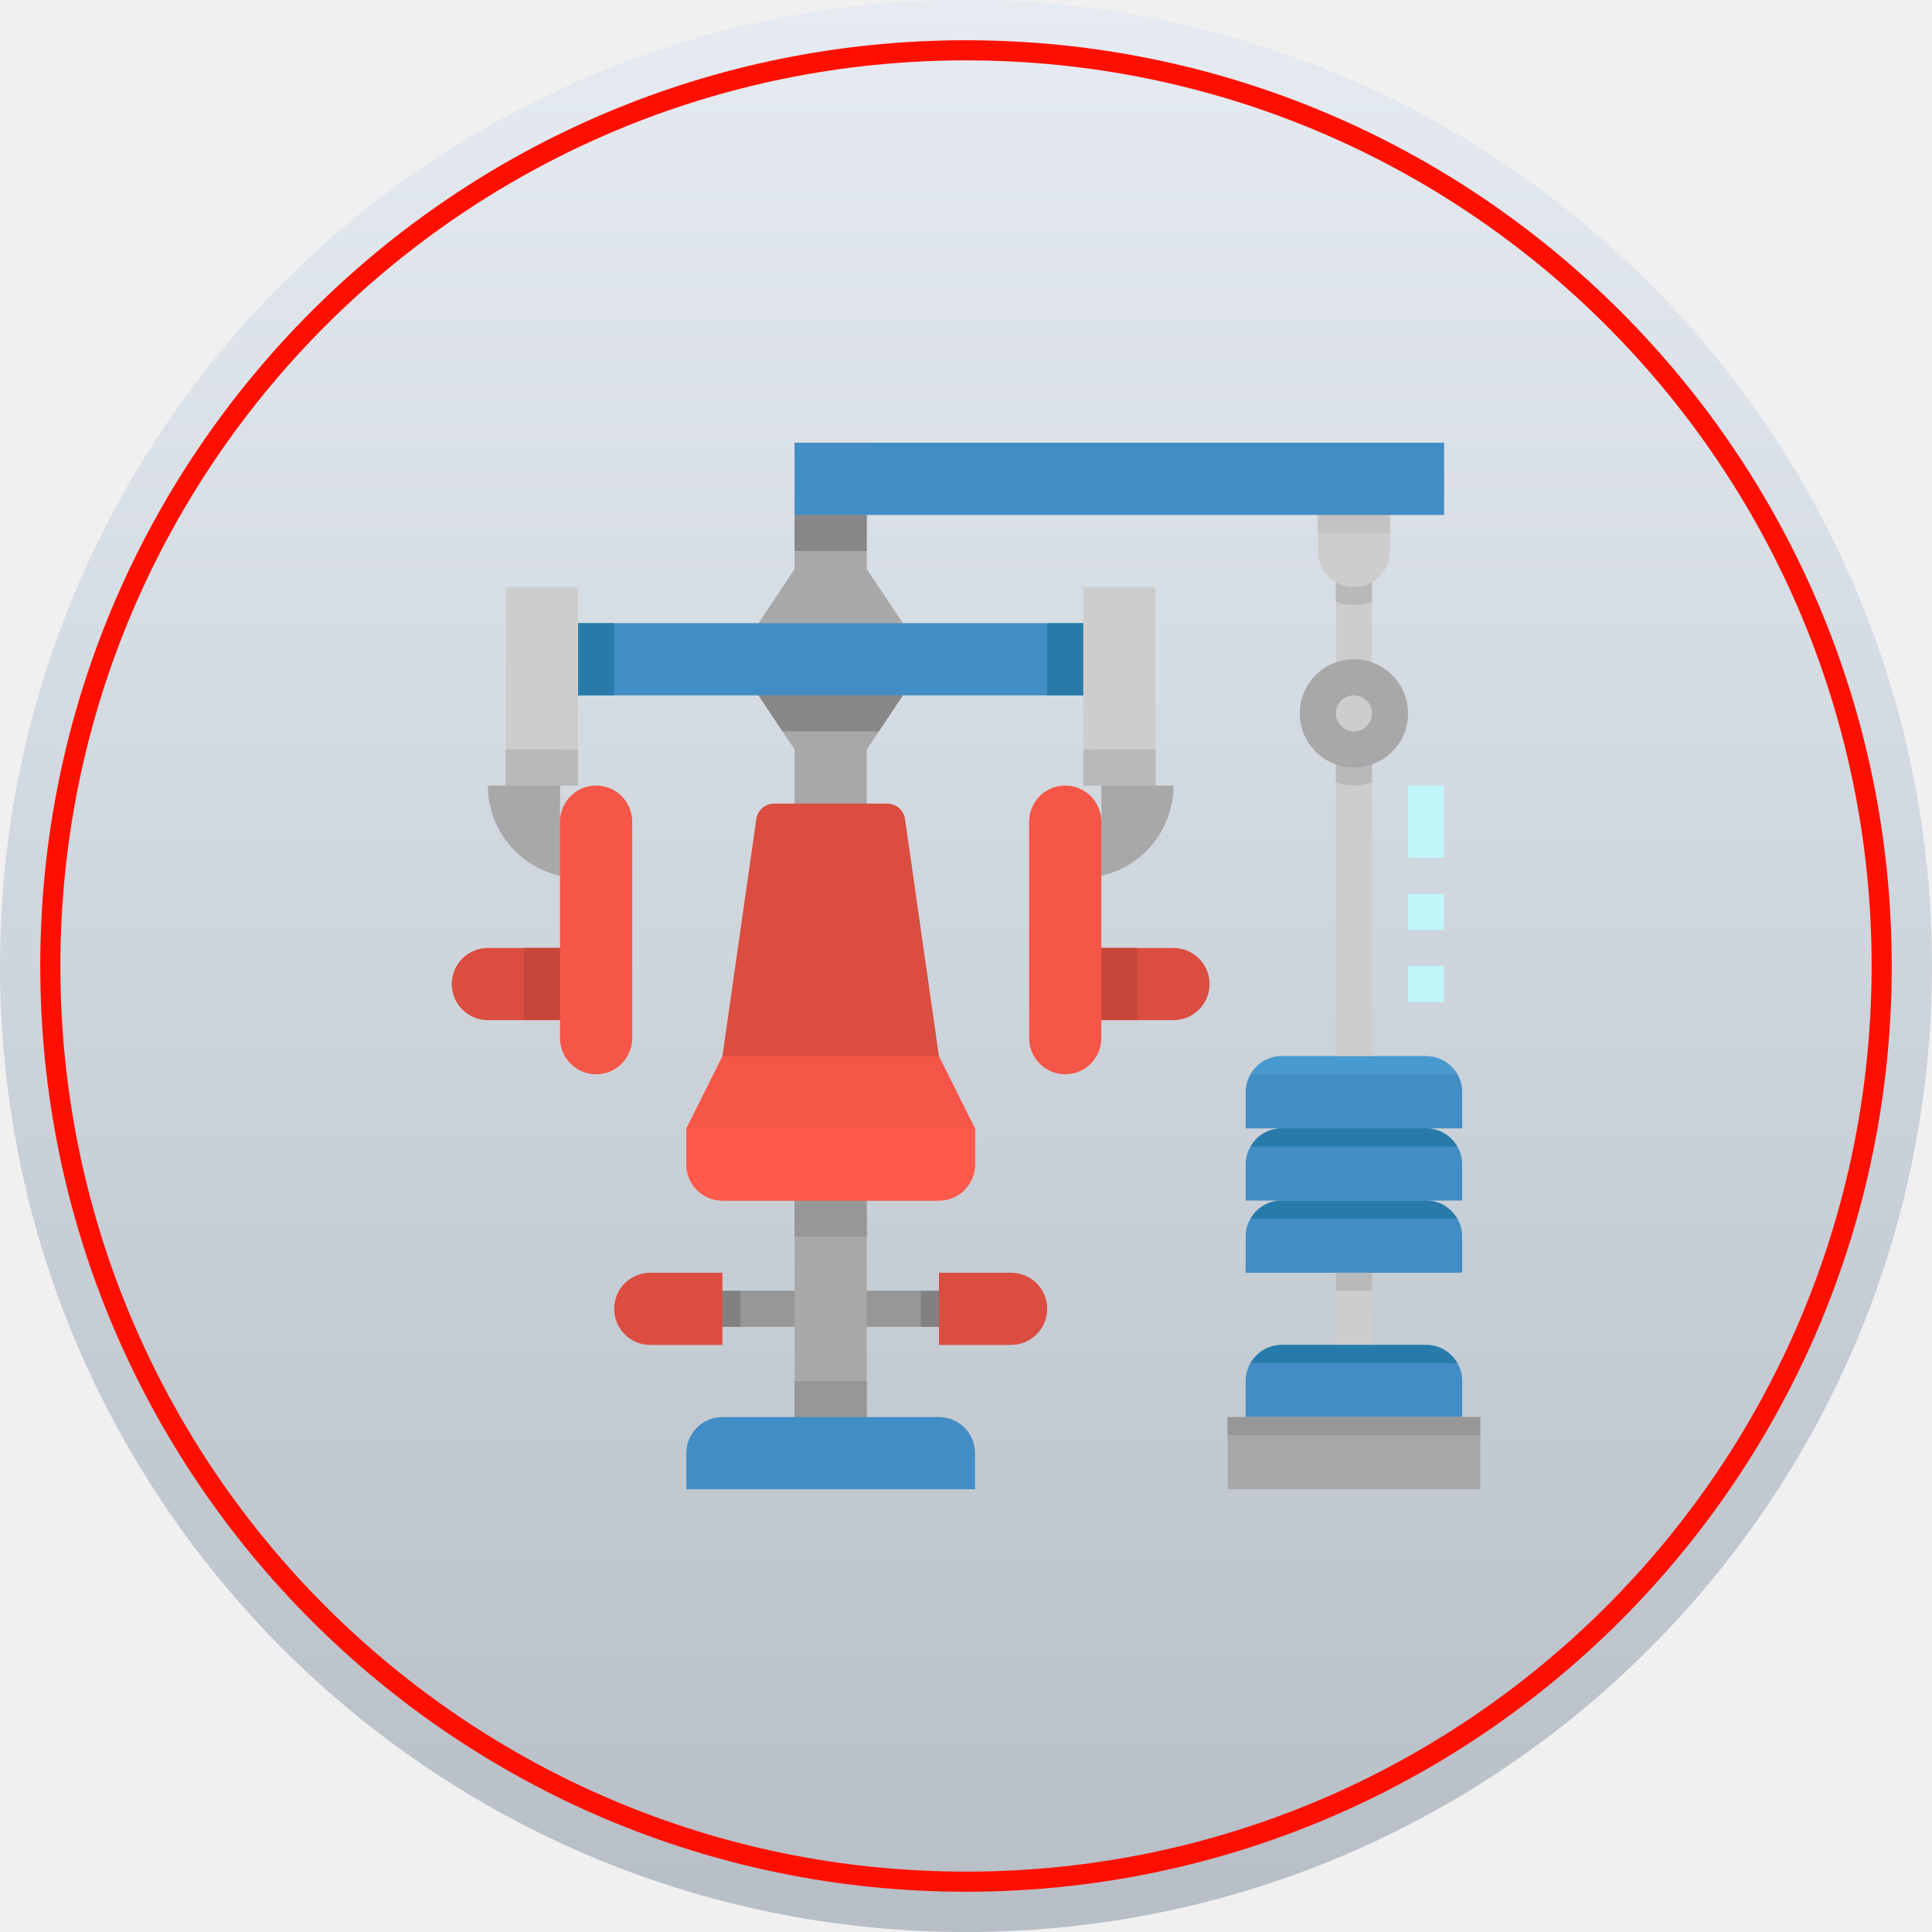
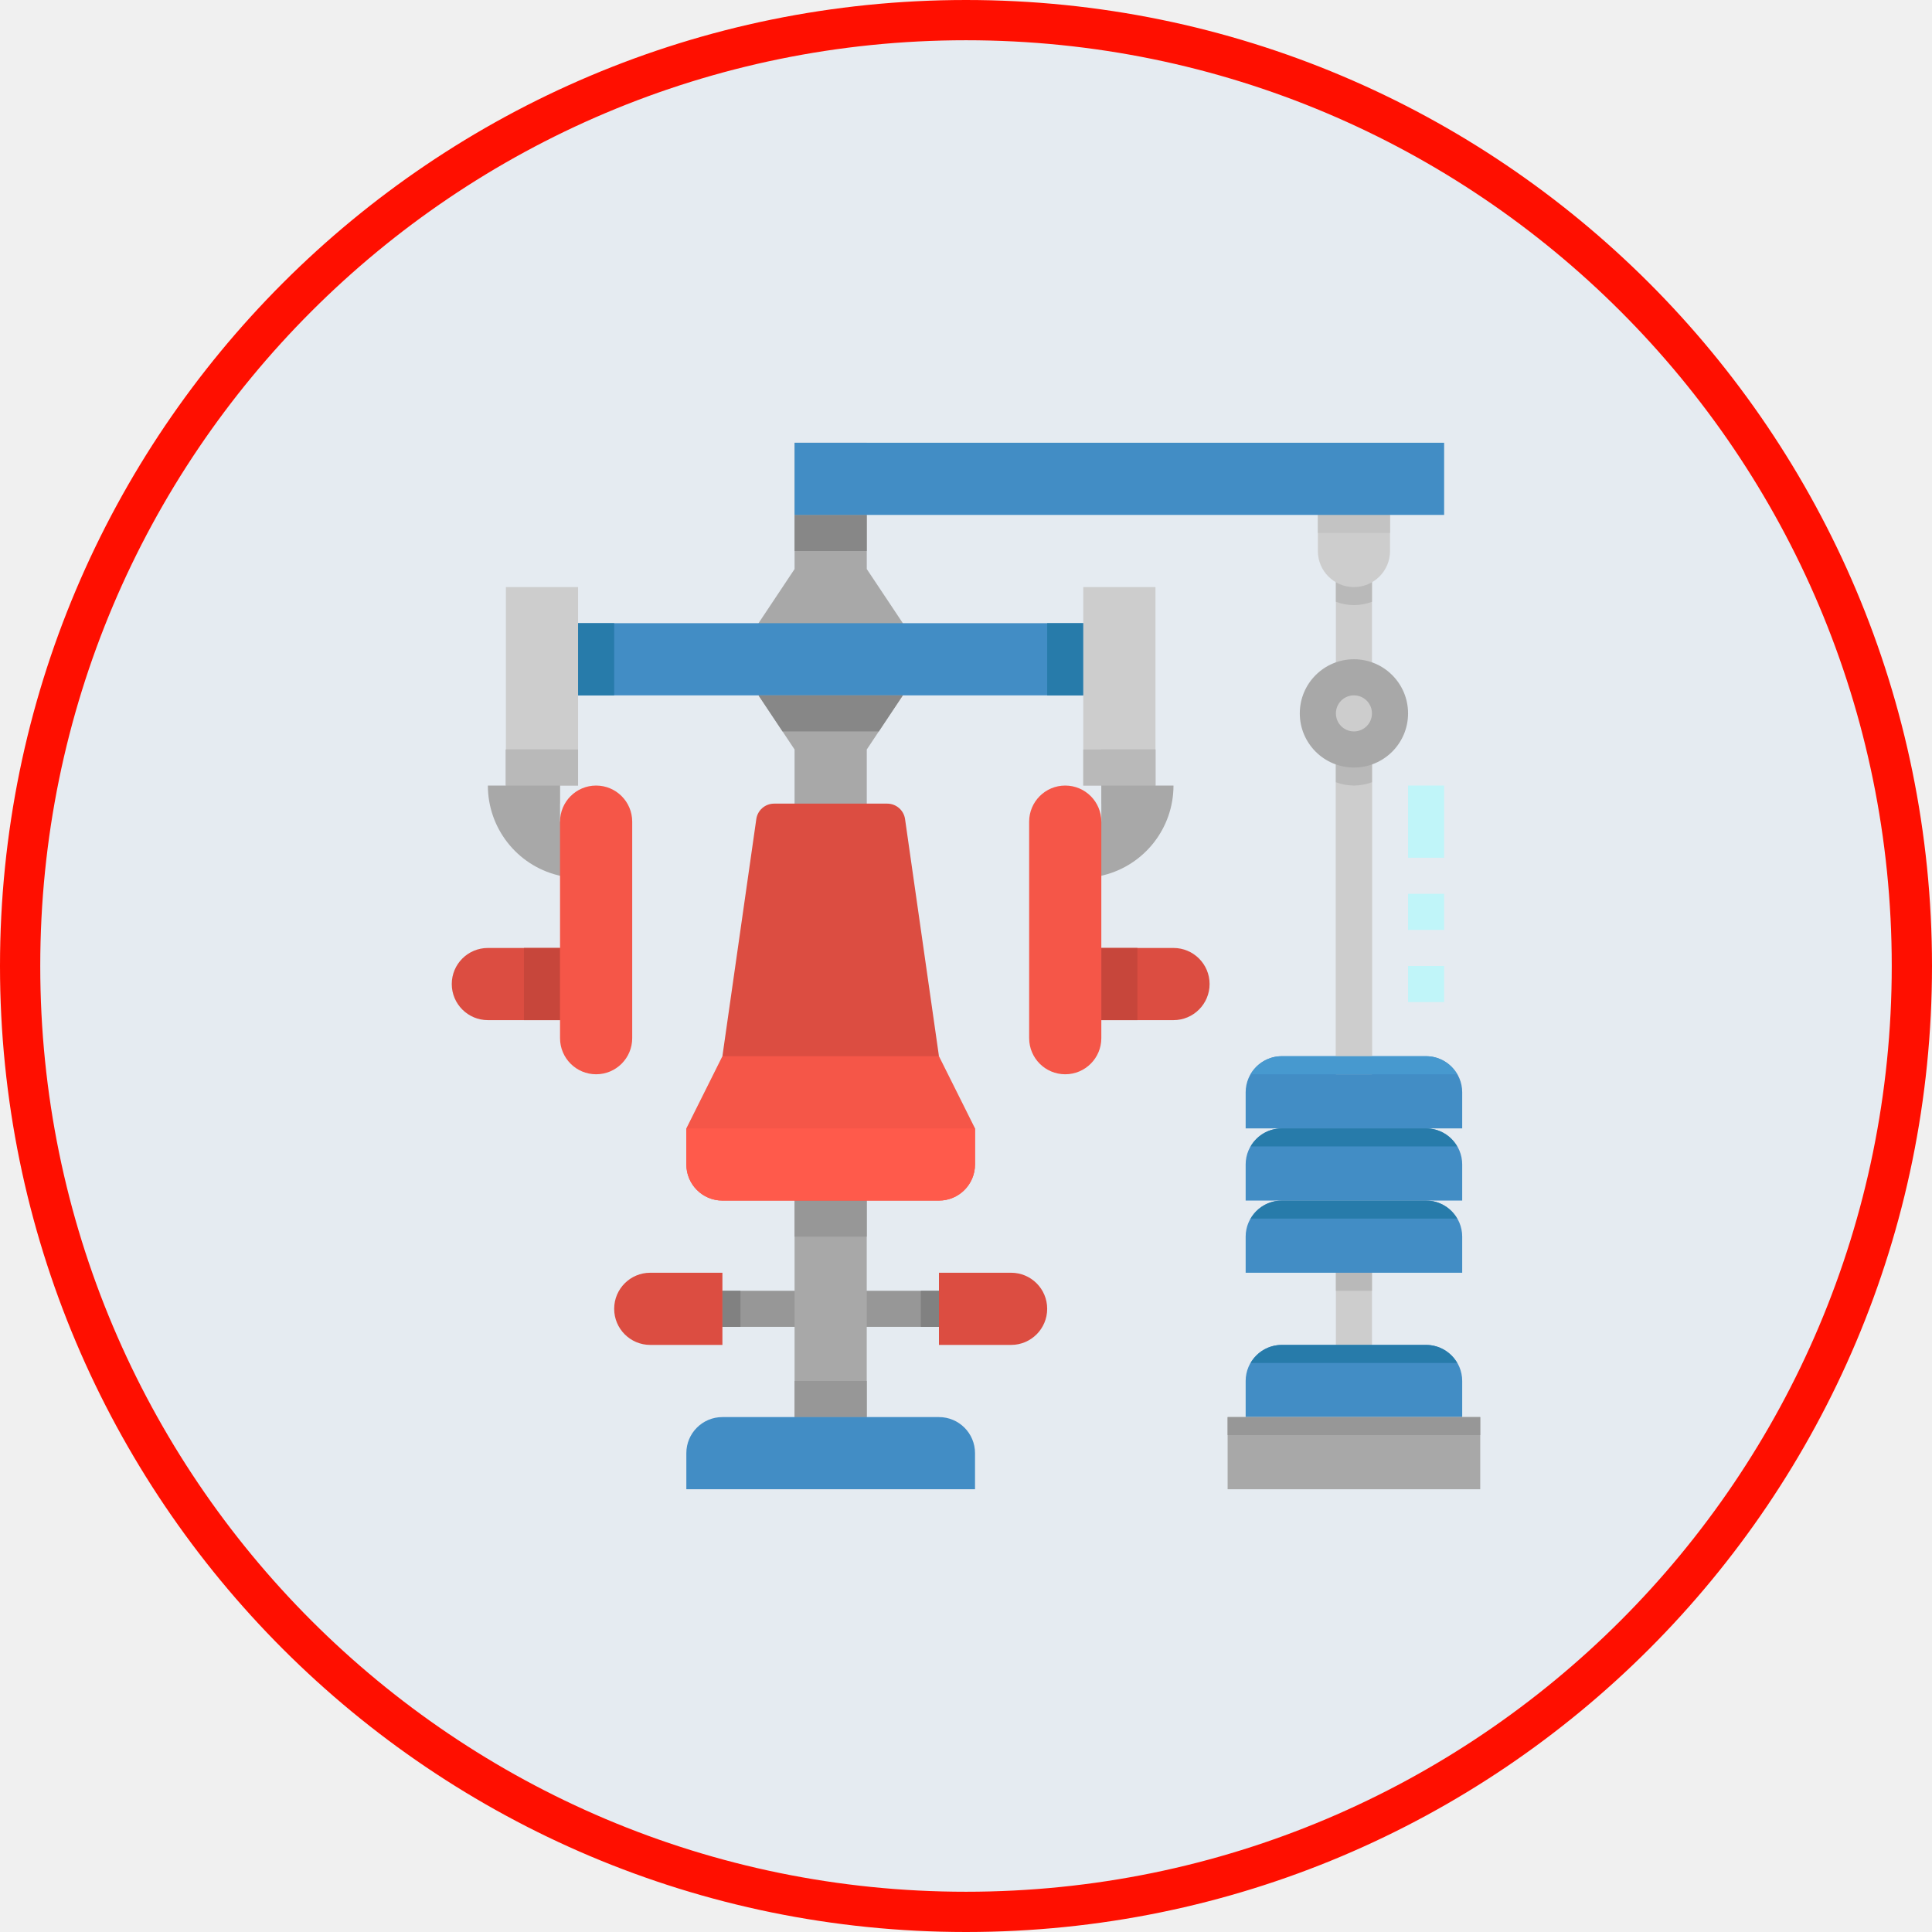
<svg xmlns="http://www.w3.org/2000/svg" width="48" height="48" viewBox="0 0 48 48" fill="none">
-   <circle cx="24" cy="24" r="24" fill="url(#paint0_linear)" />
-   <circle cx="24" cy="24" r="22.75" stroke="#FF0F00" stroke-width="0.5" />
-   <g clip-path="url(#clip0)">
-     <path d="M14.81 25.345H12.121C11.626 25.345 11.224 24.943 11.224 24.448C11.224 23.953 11.626 23.552 12.121 23.552H14.81V25.345Z" fill="#DC4D41" />
-     <path d="M26.914 25.345H29.155C29.65 25.345 30.052 24.943 30.052 24.448C30.052 23.953 29.65 23.552 29.155 23.552H26.914V25.345Z" fill="#DC4D41" />
-     <path d="M17.5 32.069H20.19V32.965H17.5V32.069Z" fill="#979797" />
-     <path d="M17.948 32.069H18.396V32.965H17.948V32.069Z" fill="#818181" />
-     <path d="M21.086 32.069H23.776V32.965H21.086V32.069Z" fill="#979797" />
-     <path d="M19.741 29.379H21.534V35.655H19.741V29.379Z" fill="#A8A8A8" />
-     <path d="M19.741 29.379H21.534V30.724H19.741V29.379Z" fill="#979797" />
-     <path d="M19.741 34.31H21.534V35.207H19.741V34.31Z" fill="#979797" />
-     <path d="M33.19 18.621H34.086V26.69H33.19V18.621Z" fill="#CDCDCD" />
-     <path d="M33.19 14.138H34.086V16.828H33.19V14.138Z" fill="#CDCDCD" />
-     <path d="M33.19 31.172H34.086V33.862H33.19V31.172Z" fill="#CDCDCD" />
-     <path d="M33.19 31.172H34.086V32.069H33.19V31.172Z" fill="#B9B9B9" />
-     <path d="M23.328 29.828H17.948C17.453 29.828 17.052 29.426 17.052 28.931V28.035L17.948 26.241L18.845 25.793H22.431L23.328 26.241L24.224 28.035V28.931C24.224 29.426 23.823 29.828 23.328 29.828Z" fill="#F55648" />
-     <path d="M23.328 29.828H17.948C17.453 29.828 17.052 29.426 17.052 28.931V28.034H24.224V28.931C24.224 29.426 23.823 29.828 23.328 29.828Z" fill="#FF5A4B" />
-     <path d="M17.948 33.414H16.155C15.66 33.414 15.259 33.012 15.259 32.517C15.259 32.022 15.66 31.621 16.155 31.621H17.948V33.414Z" fill="#DC4D41" />
-     <path d="M23.328 33.414H25.121C25.616 33.414 26.017 33.012 26.017 32.517C26.017 32.022 25.616 31.621 25.121 31.621H23.328V33.414Z" fill="#DC4D41" />
-     <path d="M17.948 35.207H23.328C23.823 35.207 24.224 35.608 24.224 36.103V37H17.052V36.103C17.052 35.608 17.453 35.207 17.948 35.207Z" fill="#428DC5" />
-     <path d="M21.535 14.138V11H19.741V14.138L18.845 15.483V17.276L19.741 18.621V20.414H21.535V18.621L22.431 17.276V15.483L21.535 14.138Z" fill="#A8A8A8" />
-     <path d="M13.914 15.483H27.362V17.276H13.914V15.483Z" fill="#428DC5" />
-     <path d="M31.845 33.414H35.431C35.926 33.414 36.328 33.815 36.328 34.31V35.207H30.948V34.31C30.948 33.815 31.35 33.414 31.845 33.414Z" fill="#428DC5" />
-     <path d="M31.845 29.828H35.431C35.926 29.828 36.328 30.229 36.328 30.724V31.621H30.948V30.724C30.948 30.229 31.35 29.828 31.845 29.828Z" fill="#428DC5" />
-     <path d="M31.845 28.035H35.431C35.926 28.035 36.328 28.436 36.328 28.931V29.828H30.948V28.931C30.948 28.436 31.35 28.035 31.845 28.035Z" fill="#428DC5" />
-     <path d="M31.845 26.241H35.431C35.926 26.241 36.328 26.643 36.328 27.138V28.035H30.948V27.138C30.948 26.643 31.35 26.241 31.845 26.241Z" fill="#428DC5" />
-     <path d="M33.19 18.621H34.086V26.69H33.19V18.621Z" fill="#CDCDCD" />
-     <path d="M33.638 19.517C33.791 19.516 33.943 19.488 34.086 19.435V18.621H33.19V19.435C33.333 19.488 33.485 19.516 33.638 19.517Z" fill="#B9B9B9" />
-     <path d="M33.638 15.034C33.791 15.033 33.943 15.005 34.086 14.952V14.138H33.19V14.952C33.333 15.005 33.485 15.033 33.638 15.034Z" fill="#B9B9B9" />
-     <path d="M30.5 35.207H36.776V37H30.5V35.207Z" fill="#A8A8A8" />
-     <path d="M30.5 35.207H36.776V35.655H30.5V35.207Z" fill="#979797" />
-     <path d="M34.983 24H35.879V24.896H34.983V24Z" fill="#C0F5F9" />
-     <path d="M34.983 22.207H35.879V23.104H34.983V22.207Z" fill="#C0F5F9" />
-     <path d="M34.983 19.517H35.879V21.31H34.983V19.517Z" fill="#C0F5F9" />
-     <path d="M31.072 28.483H36.203C36.044 28.206 35.75 28.035 35.431 28.034H31.845C31.526 28.035 31.232 28.206 31.072 28.483V28.483Z" fill="#277BAA" />
-     <path d="M31.072 26.69H36.203C36.044 26.413 35.75 26.242 35.431 26.241H31.845C31.526 26.242 31.232 26.413 31.072 26.69V26.69Z" fill="#4799CF" />
-     <path d="M31.072 30.276H36.203C36.044 29.999 35.75 29.828 35.431 29.828H31.845C31.526 29.828 31.232 29.999 31.072 30.276V30.276Z" fill="#277BAA" />
-     <path d="M31.072 33.862H36.203C36.044 33.586 35.75 33.415 35.431 33.414H31.845C31.526 33.415 31.232 33.586 31.072 33.862V33.862Z" fill="#277BAA" />
-     <path d="M34.535 17.724C34.535 18.219 34.133 18.621 33.638 18.621C33.143 18.621 32.742 18.219 32.742 17.724C32.742 17.229 33.143 16.828 33.638 16.828C34.133 16.828 34.535 17.229 34.535 17.724Z" fill="#CDCDCD" />
-     <path d="M33.638 19.069C32.895 19.069 32.293 18.467 32.293 17.724C32.293 16.981 32.895 16.379 33.638 16.379C34.381 16.379 34.983 16.981 34.983 17.724C34.983 18.467 34.381 19.069 33.638 19.069ZM33.638 17.276C33.39 17.276 33.19 17.477 33.19 17.724C33.19 17.972 33.39 18.172 33.638 18.172C33.886 18.172 34.086 17.972 34.086 17.724C34.086 17.477 33.886 17.276 33.638 17.276Z" fill="#A8A8A8" />
-     <path d="M32.742 12.793H34.535V13.69C34.535 14.185 34.133 14.586 33.638 14.586C33.143 14.586 32.742 14.185 32.742 13.69V12.793Z" fill="#CDCDCD" />
-     <path d="M22.879 32.069H23.328V32.965H22.879V32.069Z" fill="#818181" />
-     <path d="M21.834 18.172L22.431 17.276H18.845L19.442 18.172H21.834Z" fill="#878787" />
-     <path d="M19.741 12.793H21.534V13.69H19.741V12.793Z" fill="#878787" />
-     <path d="M14.362 15.483H15.259V17.276H14.362V15.483Z" fill="#277BAA" />
-     <path d="M26.017 15.483H26.914V17.276H26.017V15.483Z" fill="#277BAA" />
-     <path d="M23.328 26.241H17.948L18.79 20.351C18.821 20.13 19.01 19.966 19.233 19.966H22.042C22.265 19.966 22.455 20.13 22.486 20.351L23.328 26.241Z" fill="#DC4D41" />
-     <path d="M13.017 23.552H13.914V25.345H13.017V23.552Z" fill="#C7463B" />
-     <path d="M27.362 23.552H28.259V25.345H27.362V23.552Z" fill="#C7463B" />
-     <path d="M32.742 12.345H34.535V13.241H32.742V12.345Z" fill="#C3C3C3" />
-     <path d="M19.741 11H35.879V12.793H19.741V11Z" fill="#428DC5" />
-     <path d="M14.362 19.517H13.914V19.965H12.569V14.586H14.362V19.517Z" fill="#CDCDCD" />
-     <path d="M12.121 19.517C12.121 20.571 12.838 21.49 13.86 21.745L13.914 21.759H14.81V20.414H13.914V18.621H12.569V19.517H12.121Z" fill="#A8A8A8" />
-     <path d="M12.569 18.621H14.362V19.517H12.569V18.621Z" fill="#B9B9B9" />
-     <path d="M14.81 19.517C15.306 19.517 15.707 19.919 15.707 20.414V25.793C15.707 26.288 15.306 26.69 14.81 26.69C14.315 26.69 13.914 26.288 13.914 25.793V20.414C13.914 19.919 14.315 19.517 14.81 19.517Z" fill="#F55648" />
-     <path d="M26.914 19.517H27.362V19.965H28.707V14.586H26.914V19.517Z" fill="#CDCDCD" />
-     <path d="M29.155 19.517C29.155 20.571 28.438 21.49 27.416 21.745L27.362 21.759H26.466V20.414H27.362V18.621H28.707V19.517H29.155Z" fill="#A8A8A8" />
-     <path d="M28.707 19.517H26.914V18.621H28.707V19.517Z" fill="#B9B9B9" />
-     <path d="M26.465 26.69C25.97 26.69 25.569 26.288 25.569 25.793V20.414C25.569 19.919 25.97 19.517 26.465 19.517C26.961 19.517 27.362 19.919 27.362 20.414V25.793C27.362 26.288 26.961 26.69 26.465 26.69Z" fill="#F55648" />
-   </g>
-   <defs>
-     <linearGradient id="paint0_linear" x1="24" y1="0" x2="24" y2="48" gradientUnits="userSpaceOnUse">
-       <stop stop-color="#E5EBF1" />
-       <stop offset="1" stop-color="#B7BEC6" />
-     </linearGradient>
-     <clipPath id="clip0">
-       <rect width="26" height="26" fill="white" transform="translate(11 11)" />
-     </clipPath>
-   </defs>
+   <path d="M47.5 24C47.5 36.979 36.979 47.5 24 47.5C11.021 47.5 0.5 36.979 0.5 24C0.5 11.021 11.021 0.5 24 0.5C36.979 0.5 47.5 11.021 47.5 24Z" fill="#E5EBF1" stroke="#FF0F00" />
+   <path d="M14.81 25.345H12.121C11.626 25.345 11.224 24.943 11.224 24.448C11.224 23.953 11.626 23.552 12.121 23.552H14.81V25.345Z" fill="#DC4D41" />
+   <path d="M26.914 25.345H29.155C29.65 25.345 30.052 24.943 30.052 24.448C30.052 23.953 29.65 23.552 29.155 23.552H26.914V25.345Z" fill="#DC4D41" />
+   <path d="M17.5 32.069H20.19V32.965H17.5V32.069Z" fill="#979797" />
+   <path d="M17.948 32.069H18.396V32.965H17.948V32.069Z" fill="#818181" />
+   <path d="M21.086 32.069H23.776V32.965H21.086V32.069Z" fill="#979797" />
+   <path d="M19.741 29.379H21.534V35.655H19.741V29.379Z" fill="#A8A8A8" />
+   <path d="M19.741 29.379H21.534V30.724H19.741V29.379Z" fill="#979797" />
+   <path d="M19.741 34.31H21.534V35.207H19.741V34.31Z" fill="#979797" />
+   <path d="M33.19 18.621H34.086V26.69H33.19V18.621Z" fill="#CDCDCD" />
+   <path d="M33.19 14.138H34.086V16.828H33.19V14.138Z" fill="#CDCDCD" />
+   <path d="M33.19 31.172H34.086V33.862H33.19V31.172Z" fill="#CDCDCD" />
+   <path d="M33.19 31.172H34.086V32.069H33.19V31.172Z" fill="#B9B9B9" />
+   <path d="M23.328 29.828H17.948C17.453 29.828 17.052 29.426 17.052 28.931V28.035L17.948 26.241L18.845 25.793H22.431L23.328 26.241L24.224 28.035V28.931C24.224 29.426 23.823 29.828 23.328 29.828Z" fill="#F55648" />
+   <path d="M23.328 29.828H17.948C17.453 29.828 17.052 29.426 17.052 28.931V28.034H24.224V28.931C24.224 29.426 23.823 29.828 23.328 29.828Z" fill="#FF5A4B" />
+   <path d="M17.948 33.414H16.155C15.66 33.414 15.259 33.012 15.259 32.517C15.259 32.022 15.66 31.621 16.155 31.621H17.948V33.414Z" fill="#DC4D41" />
+   <path d="M23.328 33.414H25.121C25.616 33.414 26.017 33.012 26.017 32.517C26.017 32.022 25.616 31.621 25.121 31.621H23.328V33.414Z" fill="#DC4D41" />
+   <path d="M17.948 35.207H23.328C23.823 35.207 24.224 35.608 24.224 36.103V37H17.052V36.103C17.052 35.608 17.453 35.207 17.948 35.207Z" fill="#428DC5" />
+   <path d="M21.535 14.138V11H19.741V14.138L18.845 15.483V17.276L19.741 18.621V20.414H21.535V18.621L22.431 17.276V15.483L21.535 14.138Z" fill="#A8A8A8" />
+   <path d="M13.914 15.483H27.362V17.276H13.914V15.483Z" fill="#428DC5" />
+   <path d="M31.845 33.414H35.431C35.926 33.414 36.328 33.815 36.328 34.31V35.207H30.948V34.31C30.948 33.815 31.35 33.414 31.845 33.414Z" fill="#428DC5" />
+   <path d="M31.845 29.828H35.431C35.926 29.828 36.328 30.229 36.328 30.724V31.621H30.948V30.724C30.948 30.229 31.35 29.828 31.845 29.828Z" fill="#428DC5" />
+   <path d="M31.845 28.035H35.431C35.926 28.035 36.328 28.436 36.328 28.931V29.828H30.948V28.931C30.948 28.436 31.35 28.035 31.845 28.035Z" fill="#428DC5" />
+   <path d="M31.845 26.241H35.431C35.926 26.241 36.328 26.643 36.328 27.138V28.035H30.948V27.138C30.948 26.643 31.35 26.241 31.845 26.241Z" fill="#428DC5" />
+   <path d="M33.19 18.621H34.086V26.69H33.19V18.621Z" fill="#CDCDCD" />
+   <path d="M33.638 19.517C33.791 19.516 33.943 19.488 34.086 19.435V18.621H33.19V19.435C33.333 19.488 33.485 19.516 33.638 19.517Z" fill="#B9B9B9" />
+   <path d="M33.638 15.034C33.791 15.033 33.943 15.005 34.086 14.952V14.138H33.19V14.952C33.333 15.005 33.485 15.033 33.638 15.034Z" fill="#B9B9B9" />
+   <path d="M30.5 35.207H36.776V37H30.5V35.207Z" fill="#A8A8A8" />
+   <path d="M30.5 35.207H36.776V35.655H30.5V35.207Z" fill="#979797" />
+   <path d="M34.983 24H35.879V24.896H34.983V24Z" fill="#C0F5F9" />
+   <path d="M34.983 22.207H35.879V23.104H34.983V22.207Z" fill="#C0F5F9" />
+   <path d="M34.983 19.517H35.879V21.31H34.983V19.517Z" fill="#C0F5F9" />
+   <path d="M31.072 28.483H36.203C36.044 28.206 35.75 28.035 35.431 28.034H31.845C31.526 28.035 31.232 28.206 31.072 28.483Z" fill="#277BAA" />
+   <path d="M31.072 26.69H36.203C36.044 26.413 35.75 26.242 35.431 26.241H31.845C31.526 26.242 31.232 26.413 31.072 26.69Z" fill="#4799CF" />
+   <path d="M31.072 30.276H36.203C36.044 29.999 35.75 29.828 35.431 29.828H31.845C31.526 29.828 31.232 29.999 31.072 30.276Z" fill="#277BAA" />
+   <path d="M31.072 33.862H36.203C36.044 33.586 35.75 33.415 35.431 33.414H31.845C31.526 33.415 31.232 33.586 31.072 33.862Z" fill="#277BAA" />
+   <path d="M34.535 17.724C34.535 18.219 34.133 18.621 33.638 18.621C33.143 18.621 32.742 18.219 32.742 17.724C32.742 17.229 33.143 16.828 33.638 16.828C34.133 16.828 34.535 17.229 34.535 17.724Z" fill="#CDCDCD" />
+   <path d="M33.638 19.069C32.895 19.069 32.293 18.467 32.293 17.724C32.293 16.981 32.895 16.379 33.638 16.379C34.381 16.379 34.983 16.981 34.983 17.724C34.983 18.467 34.381 19.069 33.638 19.069ZM33.638 17.276C33.39 17.276 33.19 17.477 33.19 17.724C33.19 17.972 33.39 18.172 33.638 18.172C33.886 18.172 34.086 17.972 34.086 17.724C34.086 17.477 33.886 17.276 33.638 17.276Z" fill="#A8A8A8" />
+   <path d="M32.742 12.793H34.535V13.69C34.535 14.185 34.133 14.586 33.638 14.586C33.143 14.586 32.742 14.185 32.742 13.69V12.793Z" fill="#CDCDCD" />
+   <path d="M22.879 32.069H23.328V32.965H22.879V32.069Z" fill="#818181" />
+   <path d="M21.834 18.172L22.431 17.276H18.845L19.442 18.172H21.834Z" fill="#878787" />
+   <path d="M19.741 12.793H21.534V13.69H19.741V12.793Z" fill="#878787" />
+   <path d="M14.362 15.483H15.259V17.276H14.362V15.483Z" fill="#277BAA" />
+   <path d="M26.017 15.483H26.914V17.276H26.017V15.483Z" fill="#277BAA" />
+   <path d="M23.328 26.241H17.948L18.79 20.351C18.821 20.13 19.01 19.966 19.233 19.966H22.042C22.265 19.966 22.455 20.13 22.486 20.351L23.328 26.241Z" fill="#DC4D41" />
+   <path d="M13.017 23.552H13.914V25.345H13.017V23.552Z" fill="#C7463B" />
+   <path d="M27.362 23.552H28.259V25.345H27.362V23.552Z" fill="#C7463B" />
+   <path d="M32.742 12.345H34.535V13.241H32.742V12.345Z" fill="#C3C3C3" />
+   <path d="M19.741 11H35.879V12.793H19.741V11Z" fill="#428DC5" />
+   <path d="M14.362 19.517H13.914V19.965H12.569V14.586H14.362V19.517Z" fill="#CDCDCD" />
+   <path d="M12.121 19.517C12.121 20.571 12.838 21.49 13.86 21.745L13.914 21.759H14.81V20.414H13.914V18.621H12.569V19.517H12.121Z" fill="#A8A8A8" />
+   <path d="M12.569 18.621H14.362V19.517H12.569V18.621Z" fill="#B9B9B9" />
+   <path d="M14.81 19.517C15.306 19.517 15.707 19.919 15.707 20.414V25.793C15.707 26.288 15.306 26.69 14.81 26.69C14.315 26.69 13.914 26.288 13.914 25.793V20.414C13.914 19.919 14.315 19.517 14.81 19.517Z" fill="#F55648" />
+   <path d="M26.914 19.517H27.362V19.965H28.707V14.586H26.914V19.517Z" fill="#CDCDCD" />
+   <path d="M29.155 19.517C29.155 20.571 28.438 21.49 27.416 21.745L27.362 21.759H26.466V20.414H27.362V18.621H28.707V19.517H29.155Z" fill="#A8A8A8" />
+   <path d="M28.707 19.517H26.914V18.621H28.707V19.517Z" fill="#B9B9B9" />
+   <path d="M26.465 26.69C25.97 26.69 25.569 26.288 25.569 25.793V20.414C25.569 19.919 25.97 19.517 26.465 19.517C26.961 19.517 27.362 19.919 27.362 20.414V25.793C27.362 26.288 26.961 26.69 26.465 26.69Z" fill="#F55648" />
</svg>
